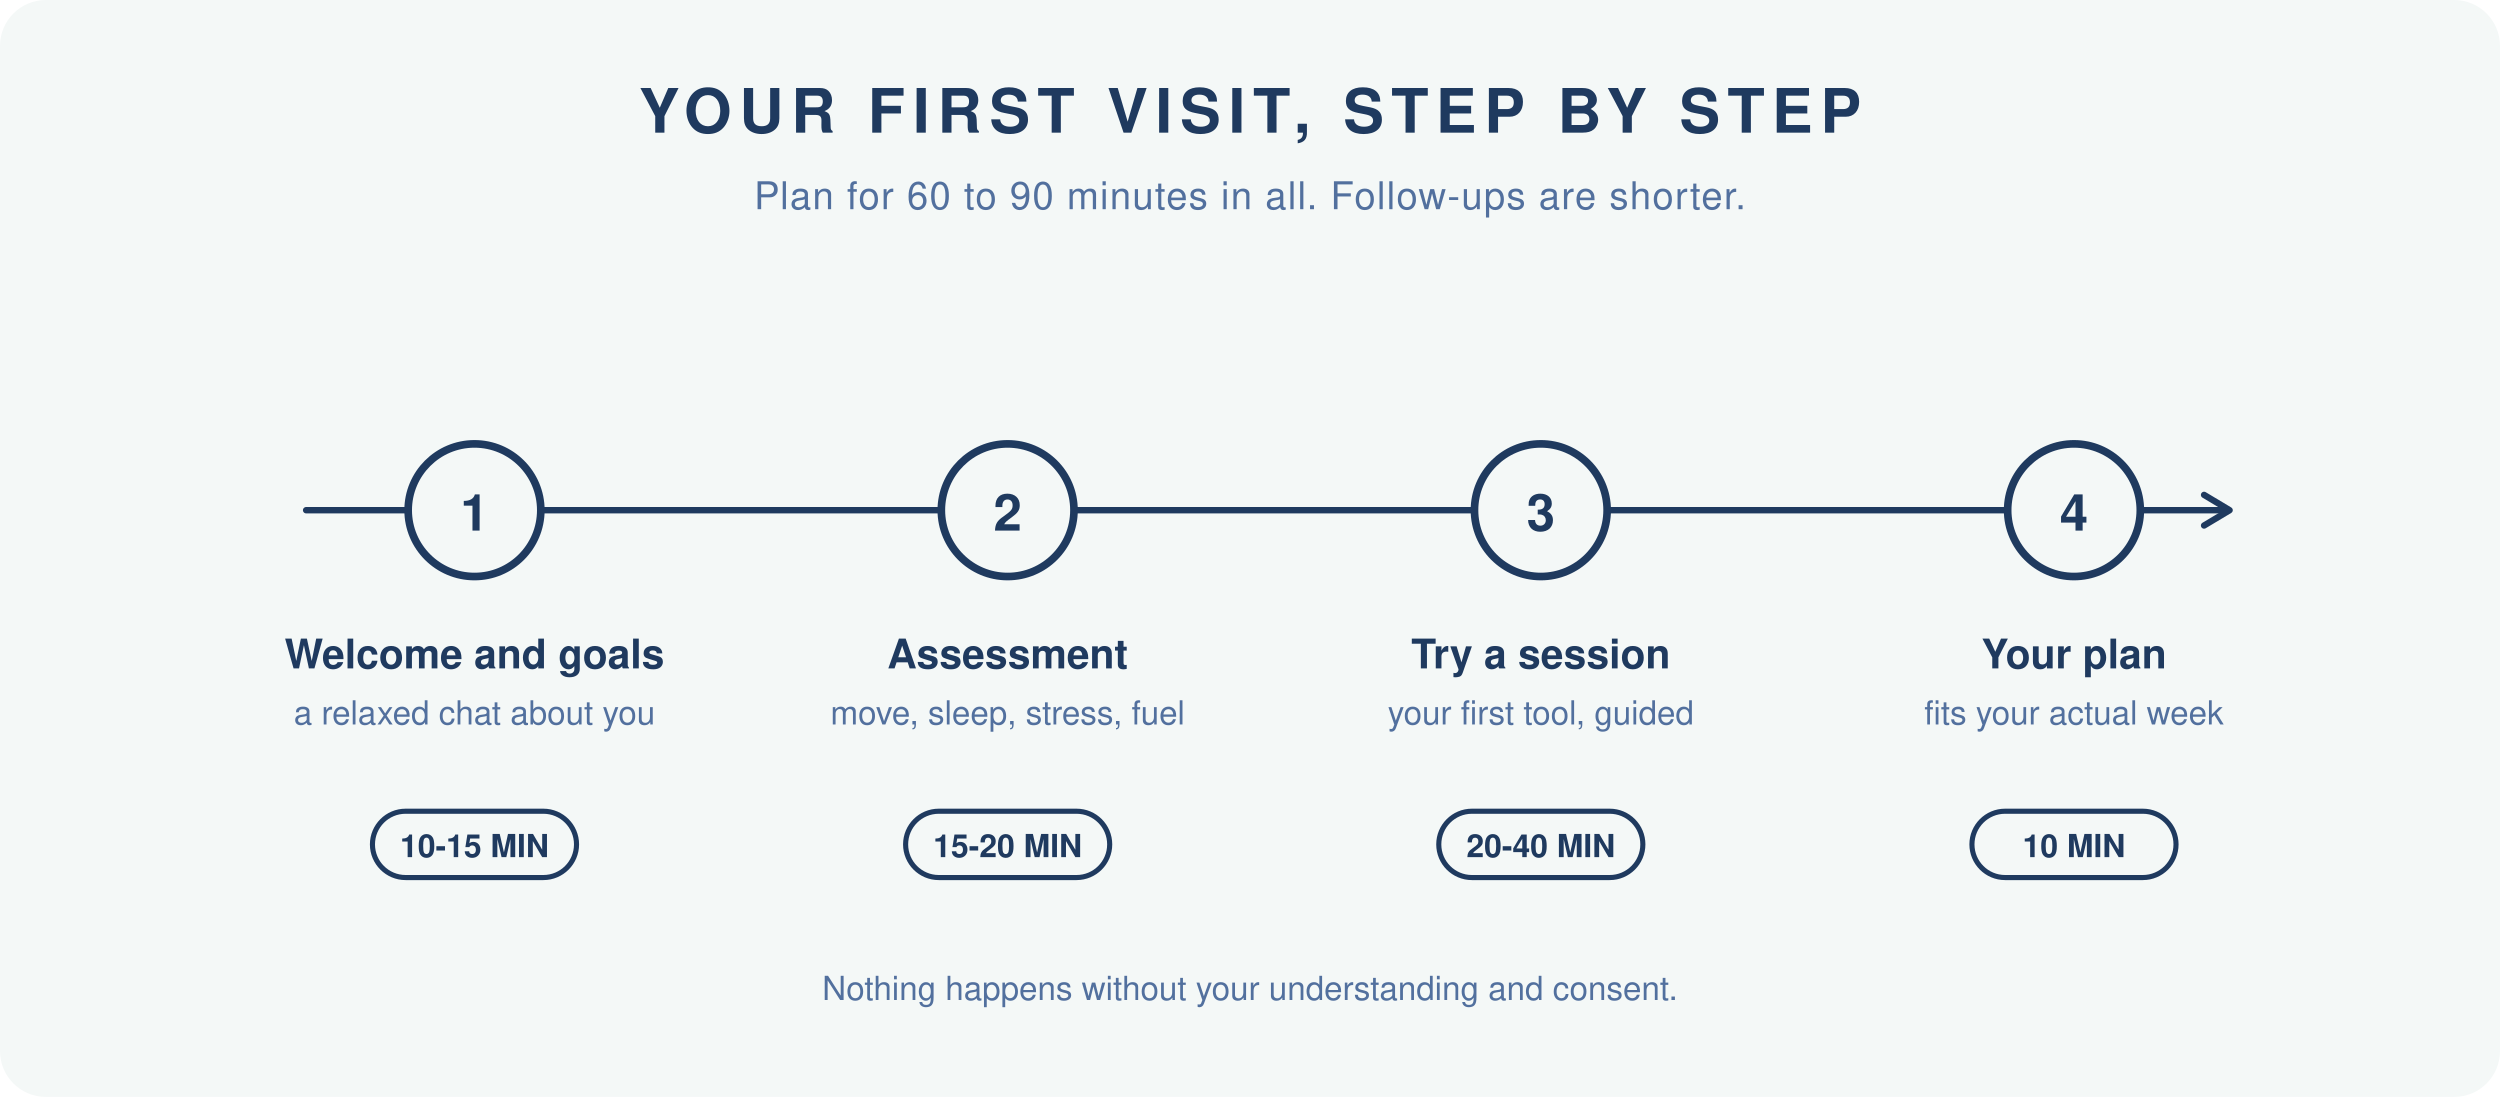
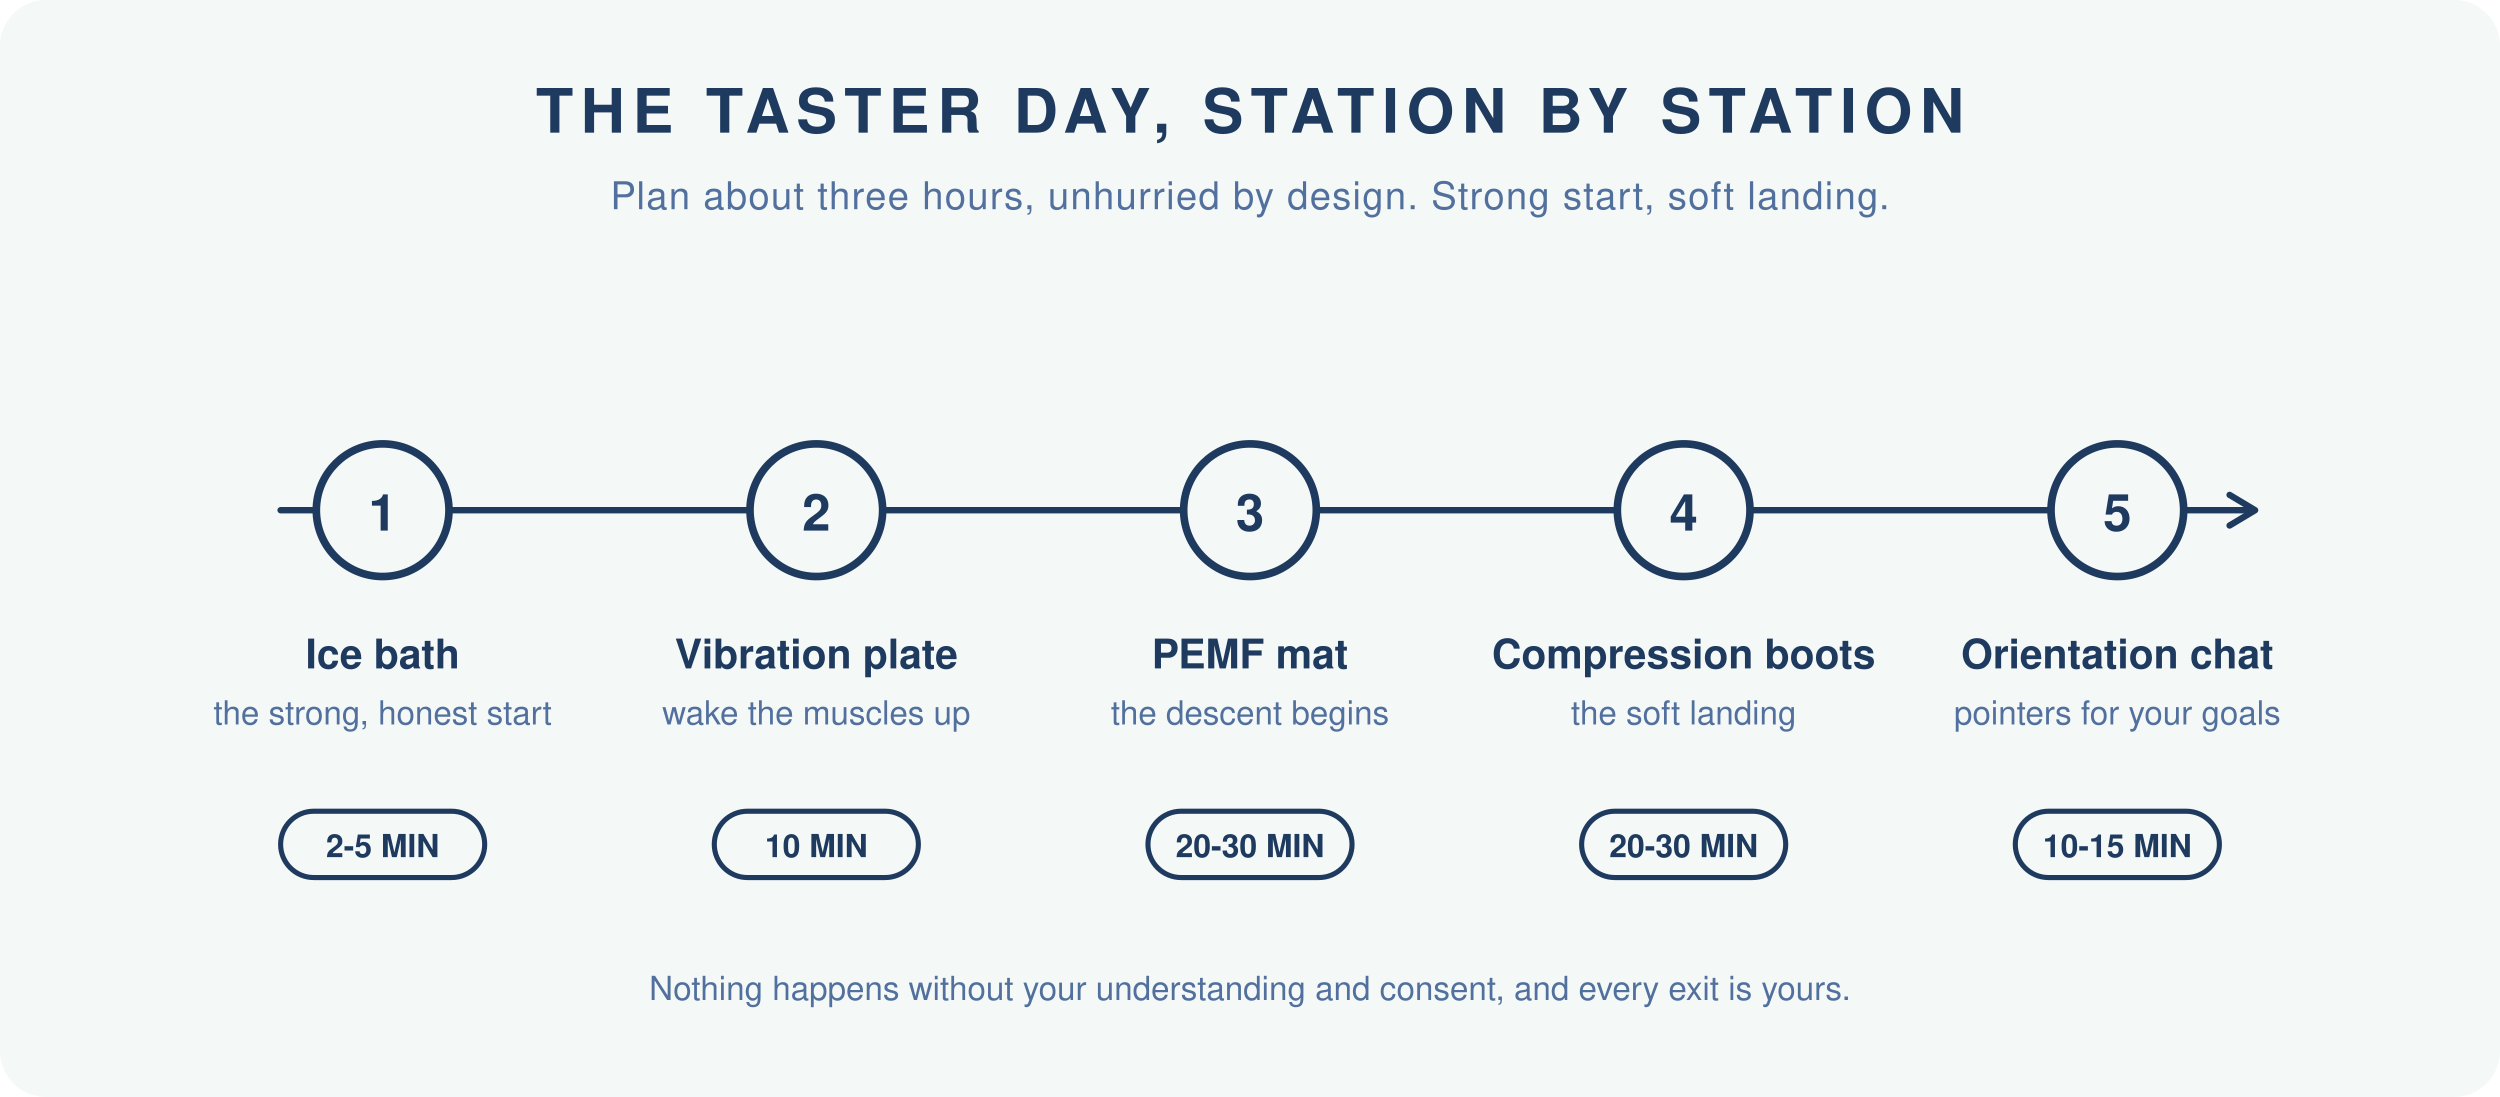
<svg xmlns="http://www.w3.org/2000/svg" width="980" height="430" viewBox="0 0 980 430">
  <rect x="0" y="0" width="980" height="430" rx="18" fill="#F4F8F7" />
-   <text x="490" y="52" font-family="Helvetica, Arial, sans-serif" font-size="24" fill="#1F3A5F" font-weight="bold" text-anchor="middle" letter-spacing="3">YOUR FIRST VISIT, STEP BY STEP</text>
-   <text x="490" y="82" font-family="Helvetica, Arial, sans-serif" font-size="15" fill="#52709E" text-anchor="middle" letter-spacing="0.5">Plan for 60 to 90 minutes in all. Follow-ups are shorter.</text>
-   <line x1="120" y1="200" x2="872" y2="200" stroke="#1F3A5F" stroke-width="2.5" stroke-linecap="round" />
-   <polyline points="864,194 874,200 864,206" fill="none" stroke="#1F3A5F" stroke-width="2.5" stroke-linecap="round" stroke-linejoin="round" />
+   <text x="490" y="52" font-family="Helvetica, Arial, sans-serif" font-size="24" fill="#1F3A5F" font-weight="bold" text-anchor="middle" letter-spacing="3">THE TASTER DAY, STATION BY STATION</text>
+   <text x="490" y="82" font-family="Helvetica, Arial, sans-serif" font-size="15" fill="#52709E" text-anchor="middle" letter-spacing="0.5">Plan about three hours, unhurried by design. Strong start, soft landing.</text>
+   <line x1="110" y1="200" x2="882" y2="200" stroke="#1F3A5F" stroke-width="2.5" stroke-linecap="round" />
+   <polyline points="874,194 884,200 874,206" fill="none" stroke="#1F3A5F" stroke-width="2.5" stroke-linecap="round" stroke-linejoin="round" />
  <g fill="#F4F8F7" stroke="#1F3A5F" stroke-width="3">
-     <circle cx="186" cy="200" r="26" />
-     <circle cx="395" cy="200" r="26" />
-     <circle cx="604" cy="200" r="26" />
-     <circle cx="813" cy="200" r="26" />
+     <circle cx="150" cy="200" r="26" />
+     <circle cx="320" cy="200" r="26" />
+     <circle cx="490" cy="200" r="26" />
+     <circle cx="660" cy="200" r="26" />
+     <circle cx="830" cy="200" r="26" />
  </g>
  <g font-family="Helvetica, Arial, sans-serif" font-size="20" fill="#1F3A5F" font-weight="bold" text-anchor="middle">
-     <text x="186" y="208">1</text>
-     <text x="395" y="208">2</text>
-     <text x="604" y="208">3</text>
-     <text x="813" y="208">4</text>
+     <text x="150" y="208">1</text>
+     <text x="320" y="208">2</text>
+     <text x="490" y="208">3</text>
+     <text x="660" y="208">4</text>
+     <text x="830" y="208">5</text>
  </g>
  <g font-family="Helvetica, Arial, sans-serif" text-anchor="middle">
-     <text x="186" y="262" font-size="16" fill="#1F3A5F" font-weight="bold">Welcome and goals</text>
-     <text x="186" y="284" font-size="13" fill="#52709E">a relaxed chat about you</text>
-     <text x="395" y="262" font-size="16" fill="#1F3A5F" font-weight="bold">Assessment</text>
-     <text x="395" y="284" font-size="13" fill="#52709E">move, sleep, stress, fuel</text>
-     <text x="604" y="262" font-size="16" fill="#1F3A5F" font-weight="bold">Try a session</text>
-     <text x="604" y="284" font-size="13" fill="#52709E">your first tool, guided</text>
-     <text x="813" y="262" font-size="16" fill="#1F3A5F" font-weight="bold">Your plan</text>
-     <text x="813" y="284" font-size="13" fill="#52709E">fits your actual week</text>
+     <text x="150" y="262" font-size="16" fill="#1F3A5F" font-weight="bold">Ice bath</text>
+     <text x="150" y="284" font-size="13" fill="#52709E">the strong, honest start</text>
+     <text x="320" y="262" font-size="16" fill="#1F3A5F" font-weight="bold">Vibration plate</text>
+     <text x="320" y="284" font-size="13" fill="#52709E">wake the muscles up</text>
+     <text x="490" y="262" font-size="16" fill="#1F3A5F" font-weight="bold">PEMF mat</text>
+     <text x="490" y="284" font-size="13" fill="#52709E">the descent begins</text>
+     <text x="660" y="262" font-size="16" fill="#1F3A5F" font-weight="bold">Compression boots</text>
+     <text x="660" y="284" font-size="13" fill="#52709E">the soft landing</text>
+     <text x="830" y="262" font-size="16" fill="#1F3A5F" font-weight="bold">Orientation chat</text>
+     <text x="830" y="284" font-size="13" fill="#52709E">pointers for your goals</text>
  </g>
  <g font-family="Helvetica, Arial, sans-serif" font-size="12.5" fill="#1F3A5F" font-weight="bold" text-anchor="middle">
-     <rect x="146" y="318" width="80" height="26" rx="13" fill="none" stroke="#1F3A5F" stroke-width="2" />
-     <text x="186" y="336">10-15 MIN</text>
-     <rect x="355" y="318" width="80" height="26" rx="13" fill="none" stroke="#1F3A5F" stroke-width="2" />
-     <text x="395" y="336">15-20 MIN</text>
-     <rect x="564" y="318" width="80" height="26" rx="13" fill="none" stroke="#1F3A5F" stroke-width="2" />
-     <text x="604" y="336">20-40 MIN</text>
-     <rect x="773" y="318" width="80" height="26" rx="13" fill="none" stroke="#1F3A5F" stroke-width="2" />
-     <text x="813" y="336">10 MIN</text>
+     <rect x="110" y="318" width="80" height="26" rx="13" fill="none" stroke="#1F3A5F" stroke-width="2" />
+     <text x="150" y="336">2-5 MIN</text>
+     <rect x="280" y="318" width="80" height="26" rx="13" fill="none" stroke="#1F3A5F" stroke-width="2" />
+     <text x="320" y="336">10 MIN</text>
+     <rect x="450" y="318" width="80" height="26" rx="13" fill="none" stroke="#1F3A5F" stroke-width="2" />
+     <text x="490" y="336">20-30 MIN</text>
+     <rect x="620" y="318" width="80" height="26" rx="13" fill="none" stroke="#1F3A5F" stroke-width="2" />
+     <text x="660" y="336">20-30 MIN</text>
+     <rect x="790" y="318" width="80" height="26" rx="13" fill="none" stroke="#1F3A5F" stroke-width="2" />
+     <text x="830" y="336">10-15 MIN</text>
  </g>
-   <text x="490" y="392" font-family="Helvetica, Arial, sans-serif" font-size="13" fill="#52709E" text-anchor="middle">Nothing happens without your understanding and consent.</text>
+   <text x="490" y="392" font-family="Helvetica, Arial, sans-serif" font-size="13" fill="#52709E" text-anchor="middle">Nothing happens without your understanding and consent, and every exit is yours.</text>
</svg>
